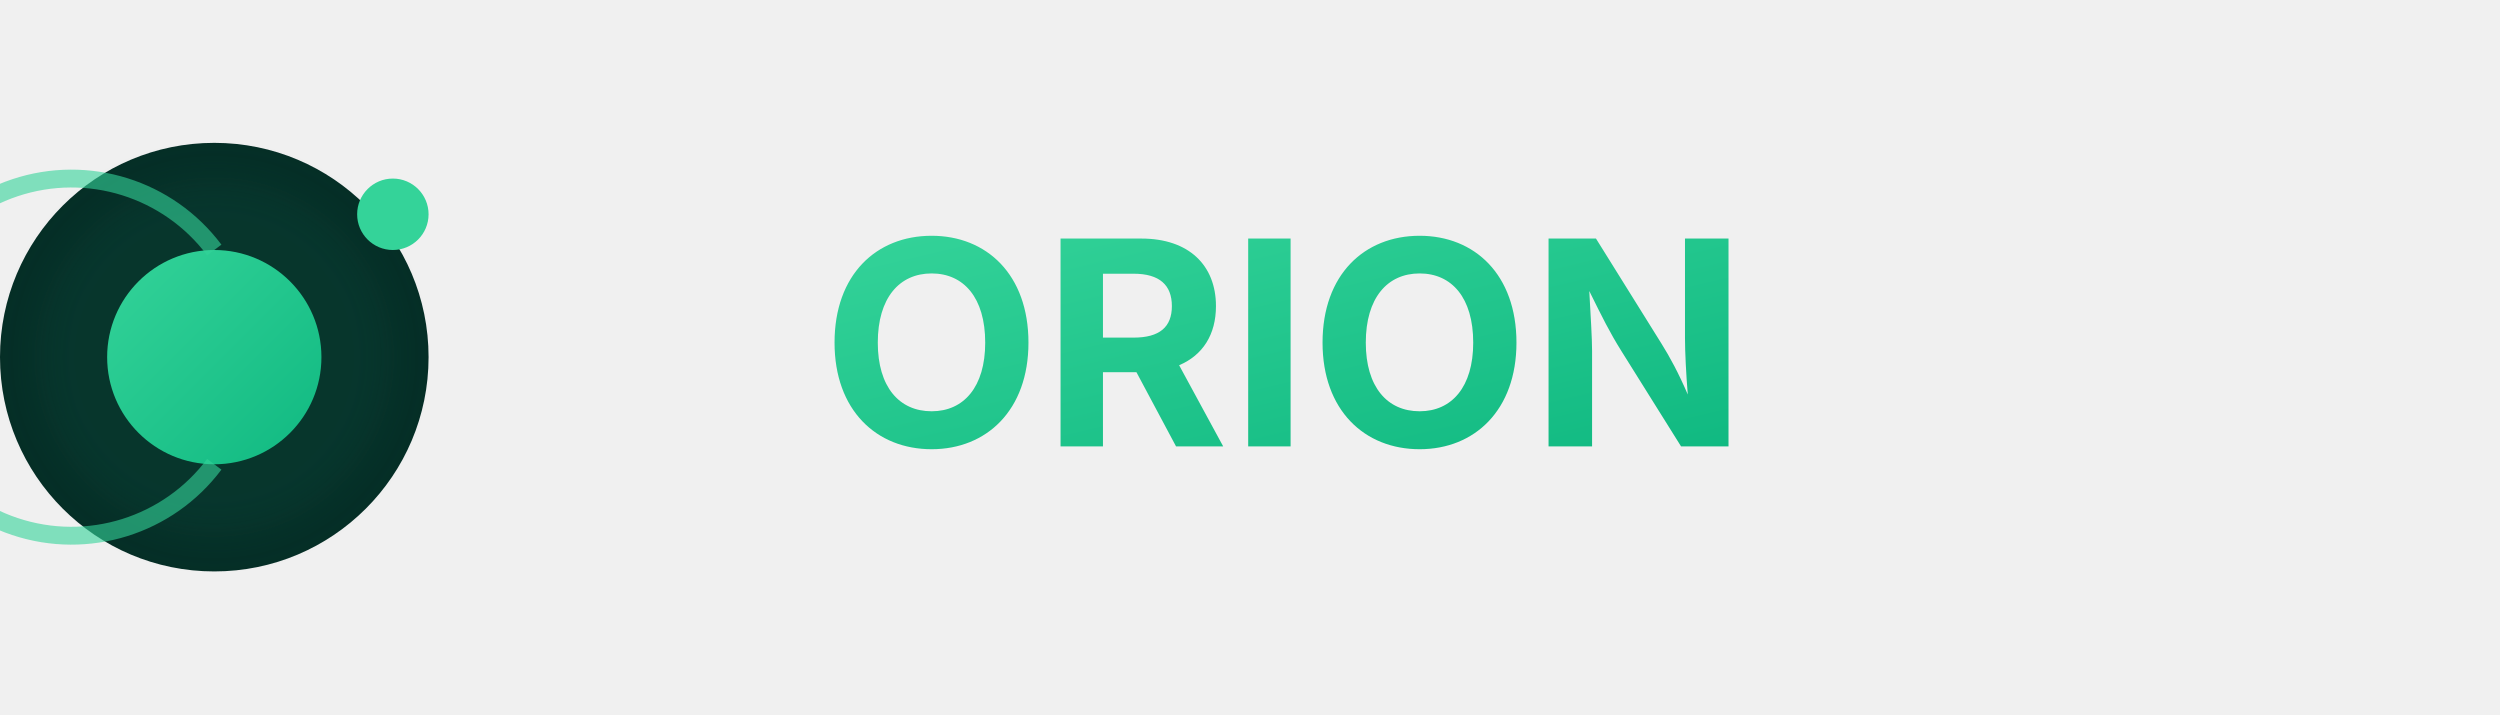
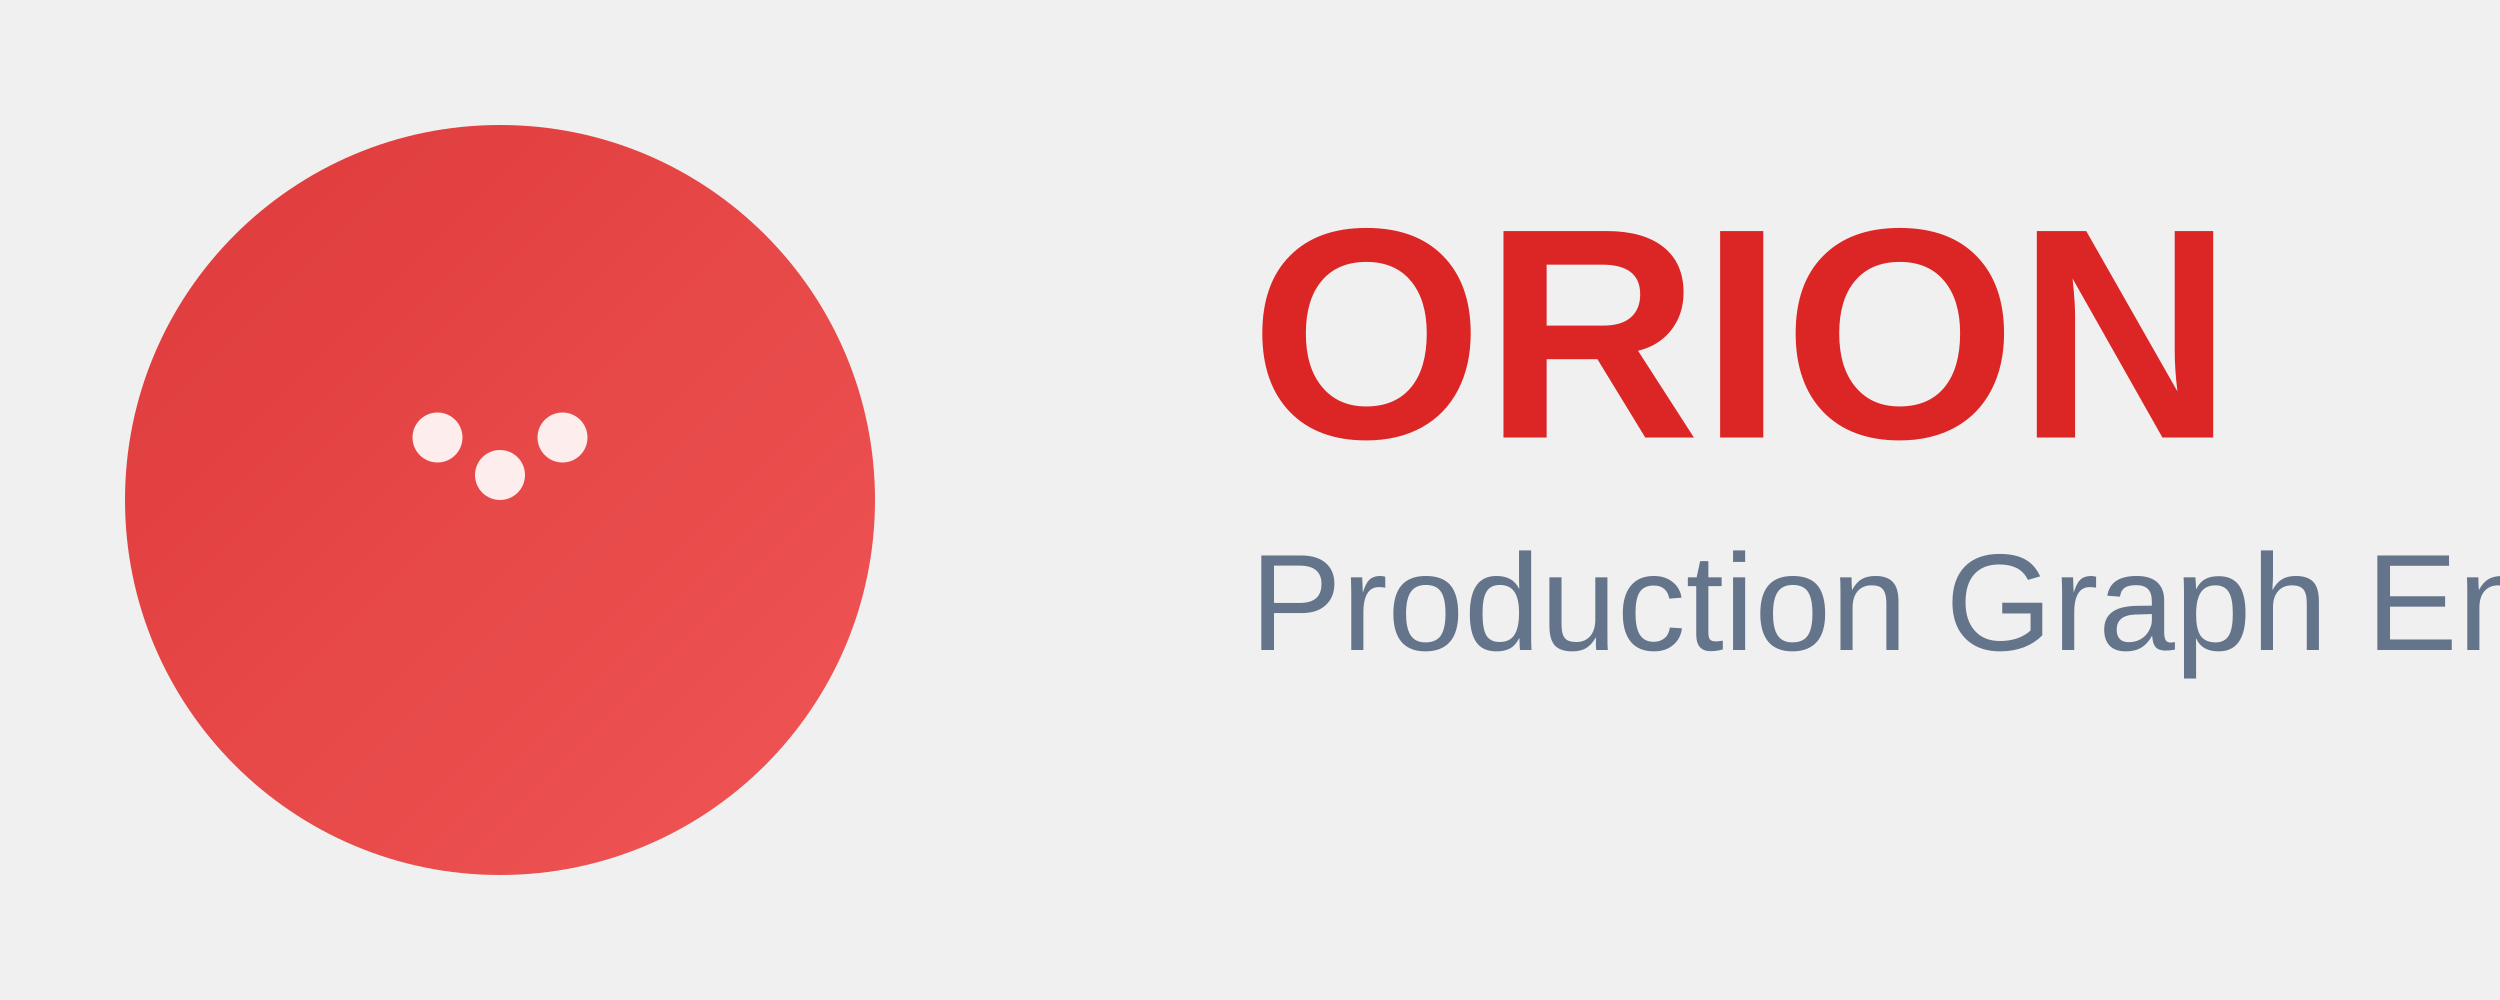
- <svg xmlns="http://www.w3.org/2000/svg" width="140" height="40" viewBox="0 0 140 40">
+ <svg xmlns="http://www.w3.org/2000/svg" width="200" height="80">
  <defs>
-     <linearGradient id="orionGrad" x1="0%" y1="0%" x2="100%" y2="100%">
-       <stop offset="0%" stop-color="#34d399" />
-       <stop offset="100%" stop-color="#10b981" />
+     <linearGradient id="orionGradient" x1="0%" y1="0%" x2="100%" y2="100%">
+       <stop offset="0%" style="stop-color:#dc2626;stop-opacity:1" />
+       <stop offset="100%" style="stop-color:#ef4444;stop-opacity:1" />
    </linearGradient>
-     <filter id="soft">
-       <feGaussianBlur stdDeviation="1" />
-     </filter>
  </defs>
-   <rect x="0" y="0" width="140" height="40" rx="8" fill="#0b1220" opacity="0.0" />
-   <g transform="translate(12,20)">
-     <circle r="12" fill="#052e26" />
-     <circle r="10" fill="#0b5446" opacity="0.2" filter="url(#soft)" />
-     <circle r="6" fill="url(#orionGrad)" />
-     <circle cx="10" cy="-8" r="2" fill="#34d399" />
-     <path d="M 0 -6 A 10 10 0 1 0 0 6" fill="none" stroke="#34d399" stroke-width="1" opacity="0.6" />
+   <circle cx="40" cy="40" r="30" fill="url(#orionGradient)" opacity="0.9" />
+   <g fill="white" opacity="0.9">
+     <circle cx="35" cy="35" r="2" />
+     <circle cx="40" cy="38" r="2" />
+     <circle cx="45" cy="35" r="2" />
  </g>
-   <text x="46" y="25" font-family="Inter, Segoe UI, sans-serif" font-size="16" font-weight="700" fill="url(#orionGrad)">ORION</text>
+   <text x="100" y="35" font-family="Arial, sans-serif" font-size="24" font-weight="bold" fill="#dc2626">ORION</text>
+   <text x="100" y="52" font-family="Arial, sans-serif" font-size="11" fill="#64748b">Production Graph Engine</text>
</svg>
